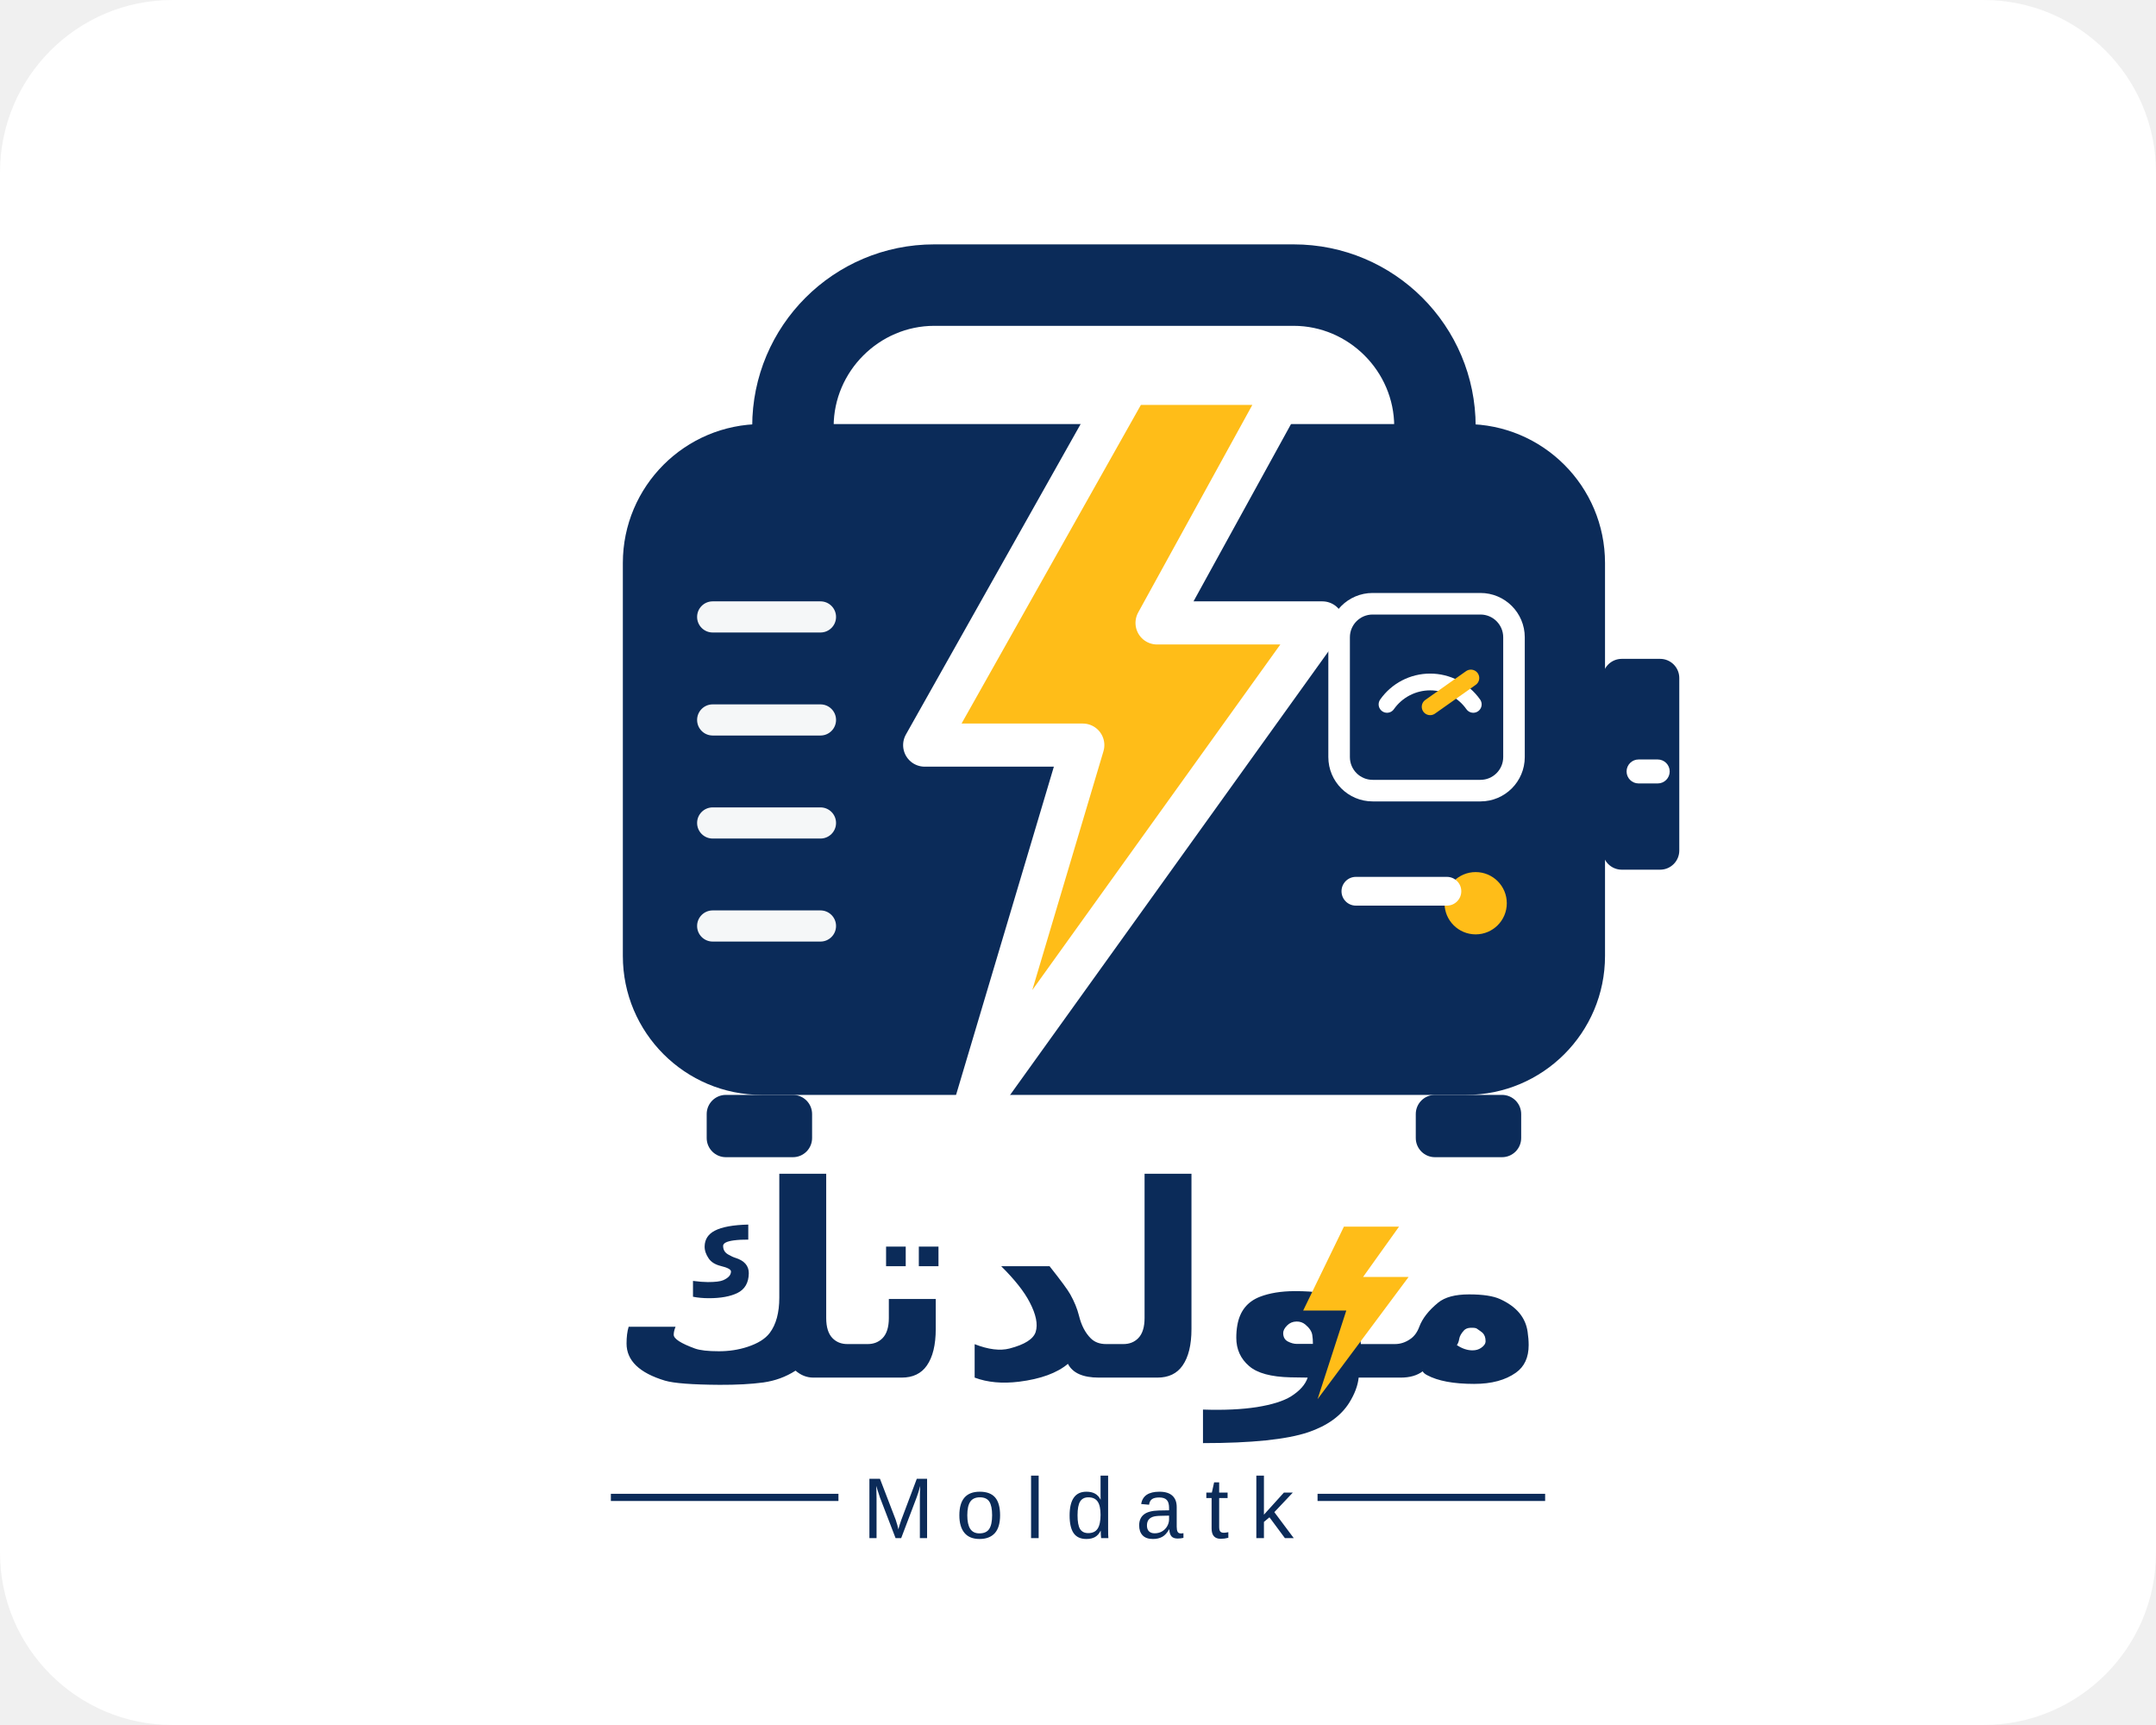
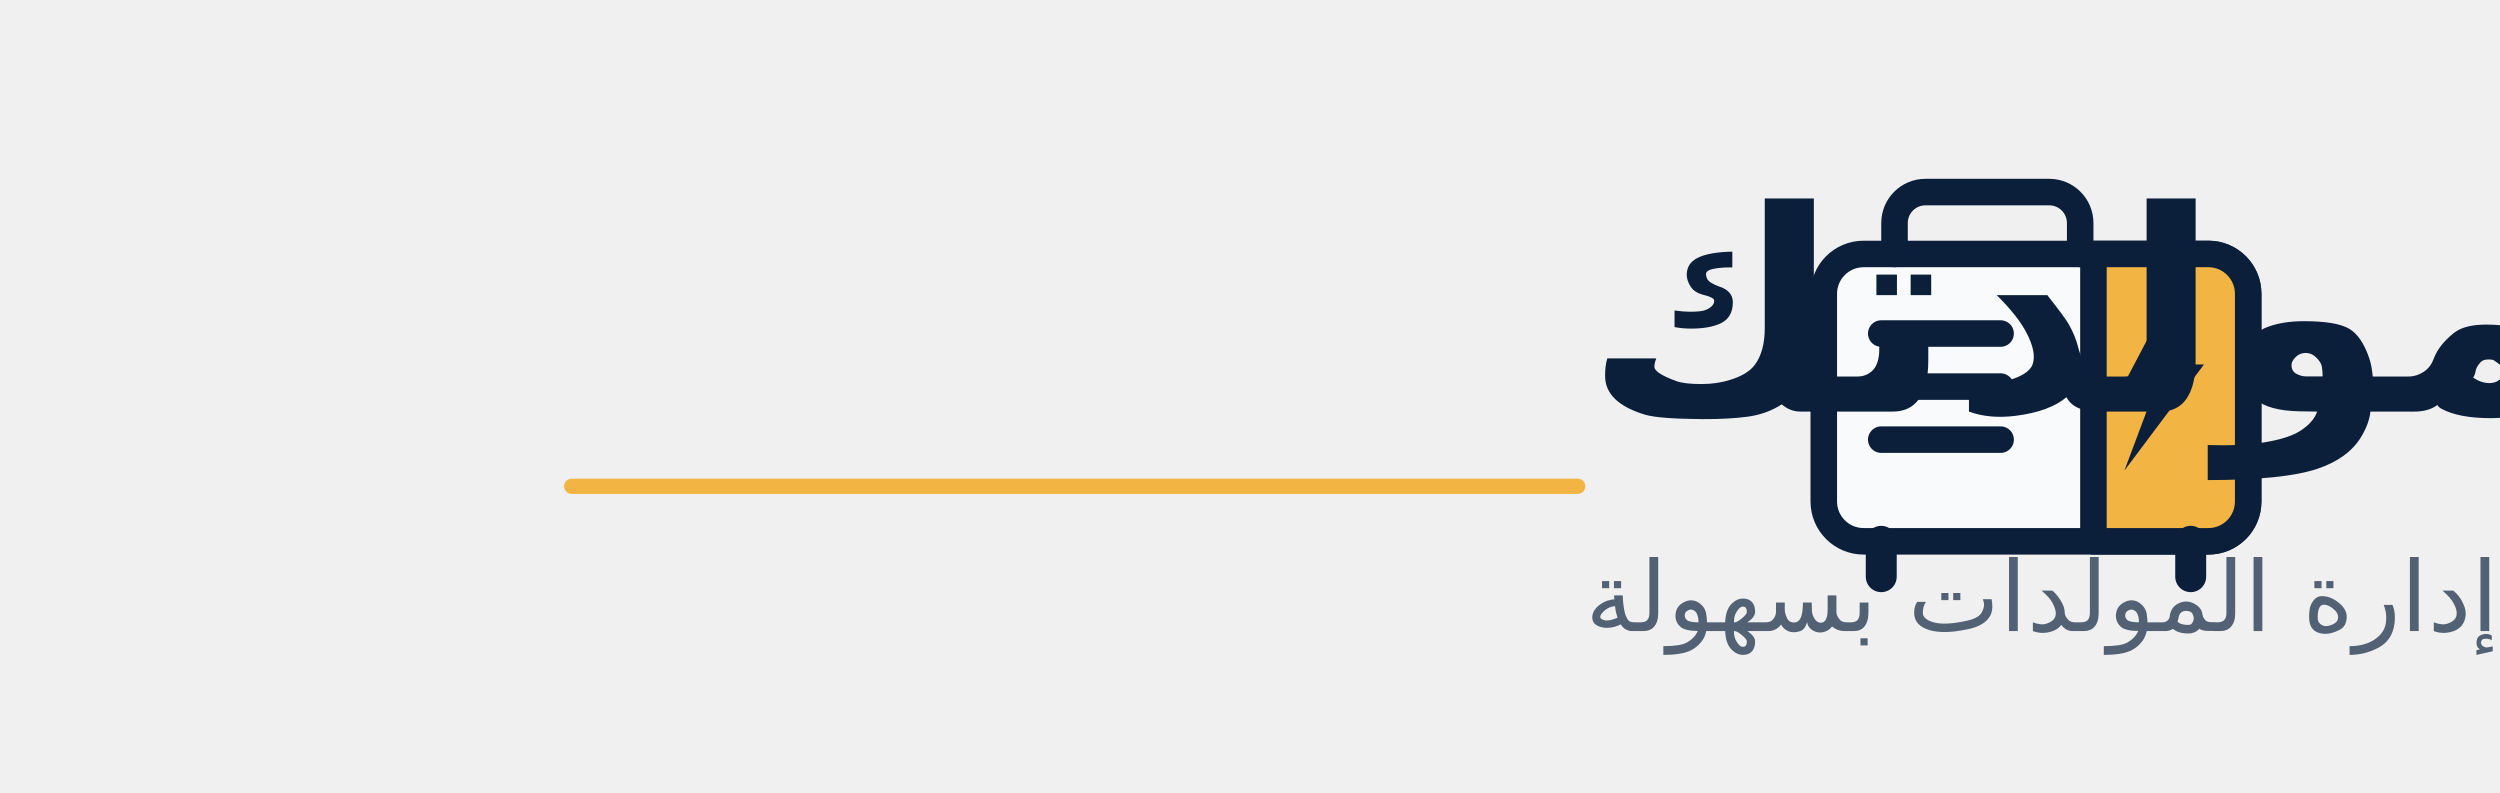
- <svg xmlns="http://www.w3.org/2000/svg" viewBox="0 0 900 720" role="img" aria-labelledby="title desc">
-   <rect width="900" height="720" rx="72" fill="#ffffff" />
-   <g transform="translate(205 72)">
-     <path d="M185 30h150c42 0 76 34 76 76v10h-34v-10c0-23-19-42-42-42H185c-23 0-42 19-42 42v10h-34v-10c0-42 34-76 76-76z" fill="#0b2b59" />
-     <rect x="55" y="105" width="410" height="280" rx="58" fill="#0b2b59" />
-     <rect x="86" y="179" width="58" height="13" rx="6.5" fill="#fff" opacity=".96" />
-     <rect x="86" y="222" width="58" height="13" rx="6.5" fill="#fff" opacity=".96" />
-     <rect x="86" y="265" width="58" height="13" rx="6.5" fill="#fff" opacity=".96" />
-     <rect x="86" y="308" width="58" height="13" rx="6.5" fill="#fff" opacity=".96" />
-     <rect x="354" y="180" width="73" height="78" rx="14" fill="none" stroke="#fff" stroke-width="9" />
-     <path d="M374 222a22 22 0 0 1 36 0" fill="none" stroke="#fff" stroke-width="7" stroke-linecap="round" />
-     <path d="M392 223l17-12" stroke="#ffbd18" stroke-width="7" stroke-linecap="round" />
-     <circle cx="411" cy="305" r="13" fill="#ffbd18" />
-     <rect x="355" y="294" width="50" height="12" rx="6" fill="#fff" />
-     <rect x="464" y="203" width="32" height="88" rx="8" fill="#0b2b59" />
-     <rect x="474" y="245" width="18" height="10" rx="5" fill="#fff" />
-     <rect x="90" y="385" width="44" height="26" rx="8" fill="#0b2b59" />
-     <rect x="386" y="385" width="44" height="26" rx="8" fill="#0b2b59" />
-     <path d="M266 88l-85 151h66l-45 151 145-202h-69l55-100z" fill="#ffbd18" stroke="#fff" stroke-width="18" stroke-linejoin="round" />
+ <svg xmlns="http://www.w3.org/2000/svg" viewBox="0 0 820 260" role="img" aria-labelledby="title desc">
+   <g transform="translate(575 34) scale(1.45)">
+     <path d="M25 34h78a9 9 0 0 1 9 9v47a9 9 0 0 1-9 9H25a9 9 0 0 1-9-9V43a9 9 0 0 1 9-9Z" fill="#F8FAFC" stroke="#0B1F3B" stroke-width="6" stroke-linejoin="round" />
+     <path d="M32 34v-7a7 7 0 0 1 7-7h28a7 7 0 0 1 7 7v7" fill="none" stroke="#0B1F3B" stroke-width="6" stroke-linecap="round" />
+     <path d="M77 34h26a9 9 0 0 1 9 9v47a9 9 0 0 1-9 9H77Z" fill="#F2B544" stroke="#0B1F3B" stroke-width="6" stroke-linejoin="round" />
+     <path d="M29 52h27M29 64h27M29 76h27" fill="none" stroke="#0B1F3B" stroke-width="6" stroke-linecap="round" />
+     <path d="M92 48 82 67h8l-6 16 18-24h-9l7-11Z" fill="#0B1F3B" />
+     <path d="M29 99v8M99 99v8" fill="none" stroke="#0B1F3B" stroke-width="7" stroke-linecap="round" />
  </g>
-   <text x="450" y="575" text-anchor="middle" font-family="Arial, Tahoma, sans-serif" font-size="112" font-weight="800" fill="#0b2b59">مولدتك</text>
-   <path d="M561 512l-17 35h18l-12 37 38-51h-19l15-21z" fill="#ffbd18" />
-   <line x1="255" y1="625" x2="350" y2="625" stroke="#0b2b59" stroke-width="3" />
-   <line x1="550" y1="625" x2="645" y2="625" stroke="#0b2b59" stroke-width="3" />
-   <text x="450" y="642" text-anchor="middle" font-family="Arial, Tahoma, sans-serif" font-size="36" letter-spacing="9" fill="#0b2b59">Moldatk</text>
+   <text x="520" y="135" text-anchor="end" direction="rtl" unicode-bidi="bidi-override" font-family="Tajawal, Tahoma, Arial, sans-serif" font-size="92" font-weight="800" fill="#0B1F3B">مولدتك</text>
+   <rect x="185" y="157" width="335" height="5" rx="2.5" fill="#F2B544" />
+   <text x="520" y="207" text-anchor="end" direction="rtl" unicode-bidi="bidi-override" font-family="Tajawal, Tahoma, Arial, sans-serif" font-size="32" font-weight="500" fill="#526274">إدارة المولدات بسهولة</text>
</svg>
